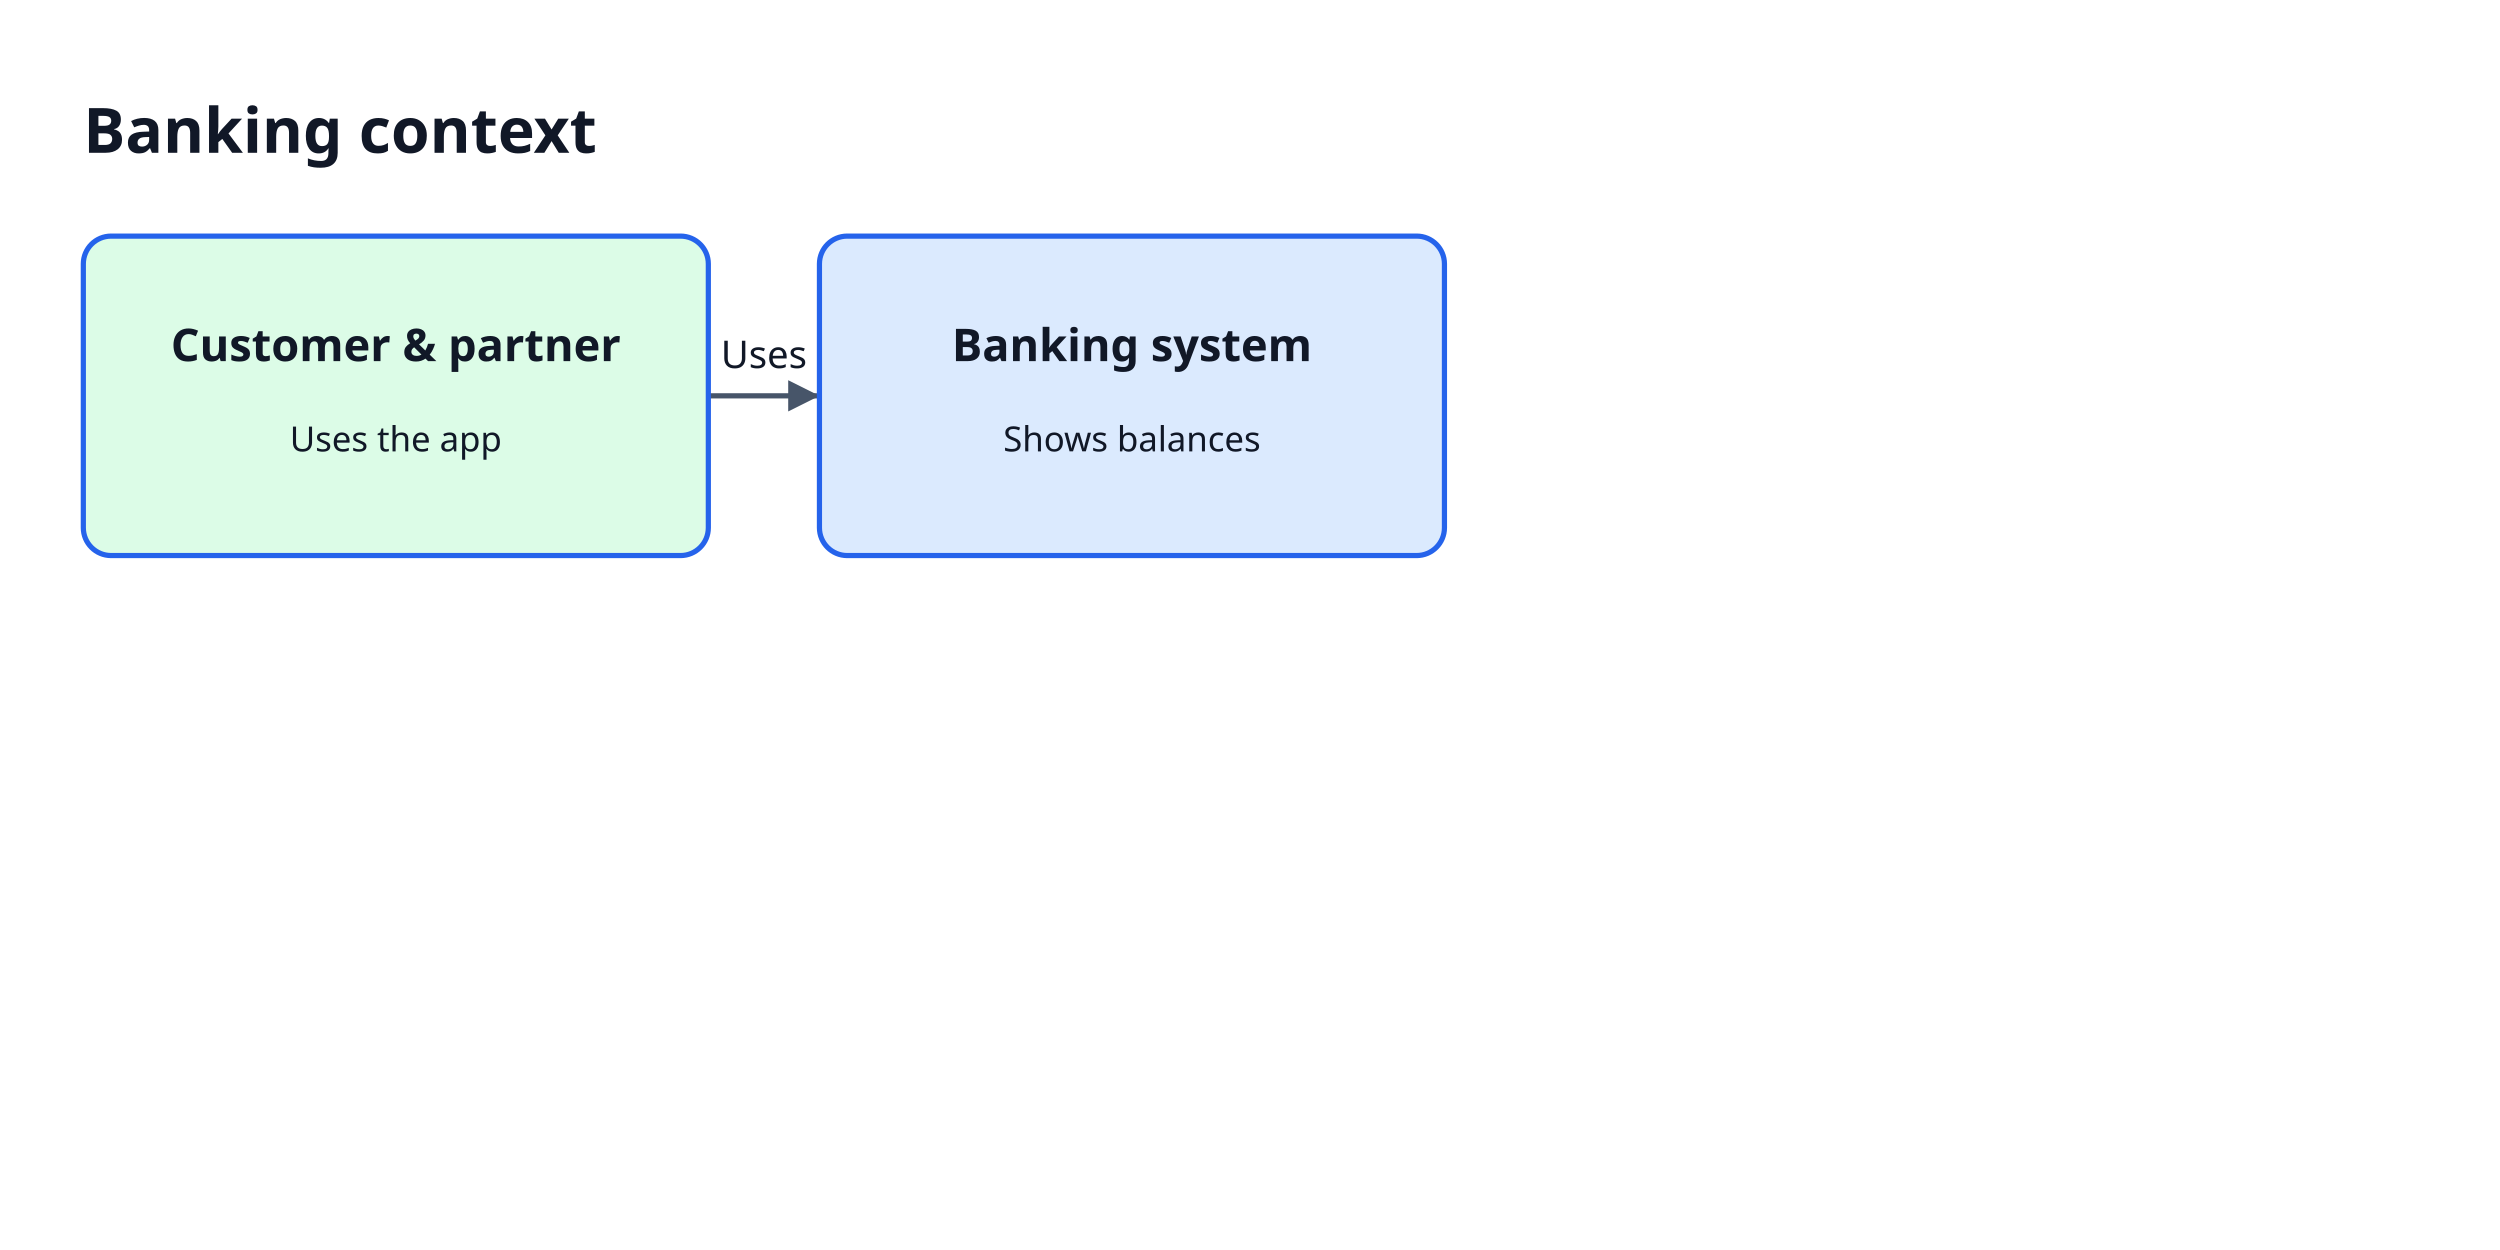
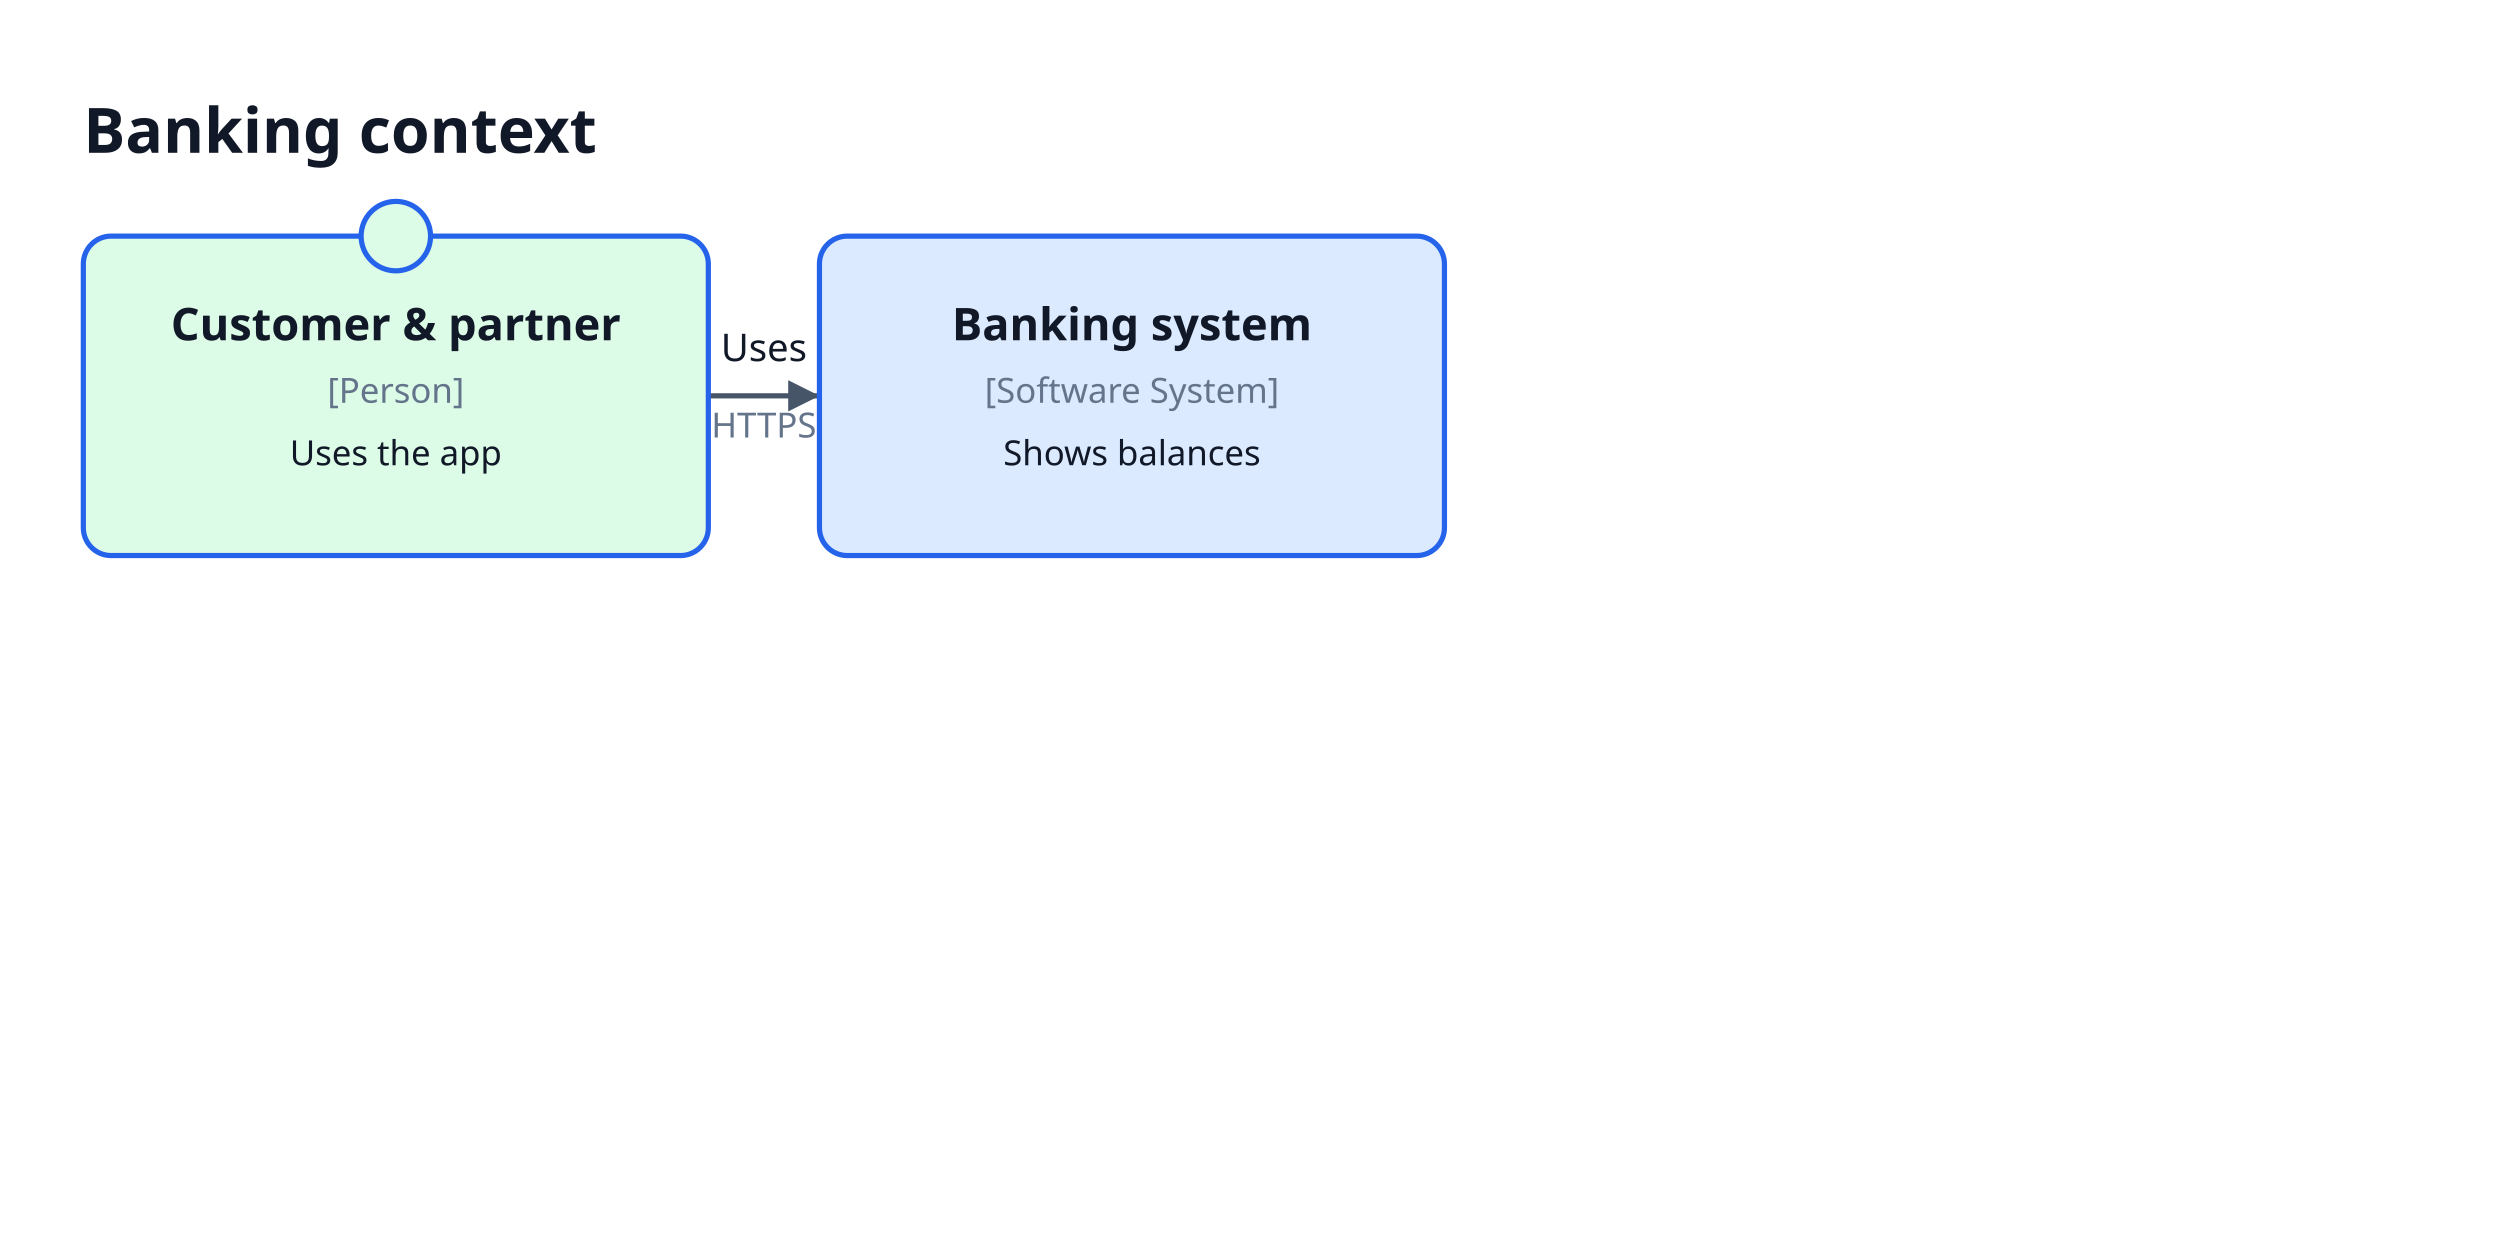
<svg xmlns="http://www.w3.org/2000/svg" width="720" height="360" viewBox="0 0 720 360" role="img">
  <text x="24" y="44" text-anchor="start" font-family="sans-serif" font-size="18" font-weight="600" fill="#111827">Banking context</text>
  <line x1="204" y1="114" x2="236" y2="114" stroke="#475569" stroke-width="1.5" fill="none" />
-   <text x="220" y="106" text-anchor="middle" font-family="sans-serif" font-size="11" font-weight="400" fill="#111827">Uses</text>
+   <text x="220" y="104" text-anchor="middle" font-family="sans-serif" font-size="11" font-weight="400" fill="#111827">Uses</text>
+   <text x="220" y="126" text-anchor="middle" font-family="sans-serif" font-size="10" font-weight="400" fill="#64748b">[HTTPS]</text>
  <polygon points="236,114 227,118.5 227,109.5" fill="#475569" />
  <rect x="24" y="68" width="180" height="92" rx="8" fill="#dcfce7" stroke="#2563eb" stroke-width="1.5" />
-   <text x="114" y="104" text-anchor="middle" font-family="sans-serif" font-size="13" font-weight="600" fill="#111827">Customer &amp; partner</text>
-   <text x="114" y="130" text-anchor="middle" font-family="sans-serif" font-size="10" font-weight="400" fill="#111827">Uses the app</text>
+   <ellipse cx="114" cy="68" rx="10" ry="10" fill="#dcfce7" fill-opacity="1" stroke="#2563eb" stroke-width="1.5" />
+   <text x="114" y="98" text-anchor="middle" font-family="sans-serif" font-size="13" font-weight="600" fill="#111827">Customer &amp; partner</text>
+   <text x="114" y="116" text-anchor="middle" font-family="sans-serif" font-size="10" font-weight="400" fill="#64748b">[Person]</text>
+   <text x="114" y="134" text-anchor="middle" font-family="sans-serif" font-size="10" font-weight="400" fill="#111827">Uses the app</text>
  <rect x="236" y="68" width="180" height="92" rx="8" fill="#dbeafe" stroke="#2563eb" stroke-width="1.5" />
-   <text x="326" y="104" text-anchor="middle" font-family="sans-serif" font-size="13" font-weight="600" fill="#111827">Banking system</text>
-   <text x="326" y="130" text-anchor="middle" font-family="sans-serif" font-size="10" font-weight="400" fill="#111827">Shows balances</text>
+   <text x="326" y="98" text-anchor="middle" font-family="sans-serif" font-size="13" font-weight="600" fill="#111827">Banking system</text>
+   <text x="326" y="116" text-anchor="middle" font-family="sans-serif" font-size="10" font-weight="400" fill="#64748b">[Software System]</text>
+   <text x="326" y="134" text-anchor="middle" font-family="sans-serif" font-size="10" font-weight="400" fill="#111827">Shows balances</text>
</svg>
